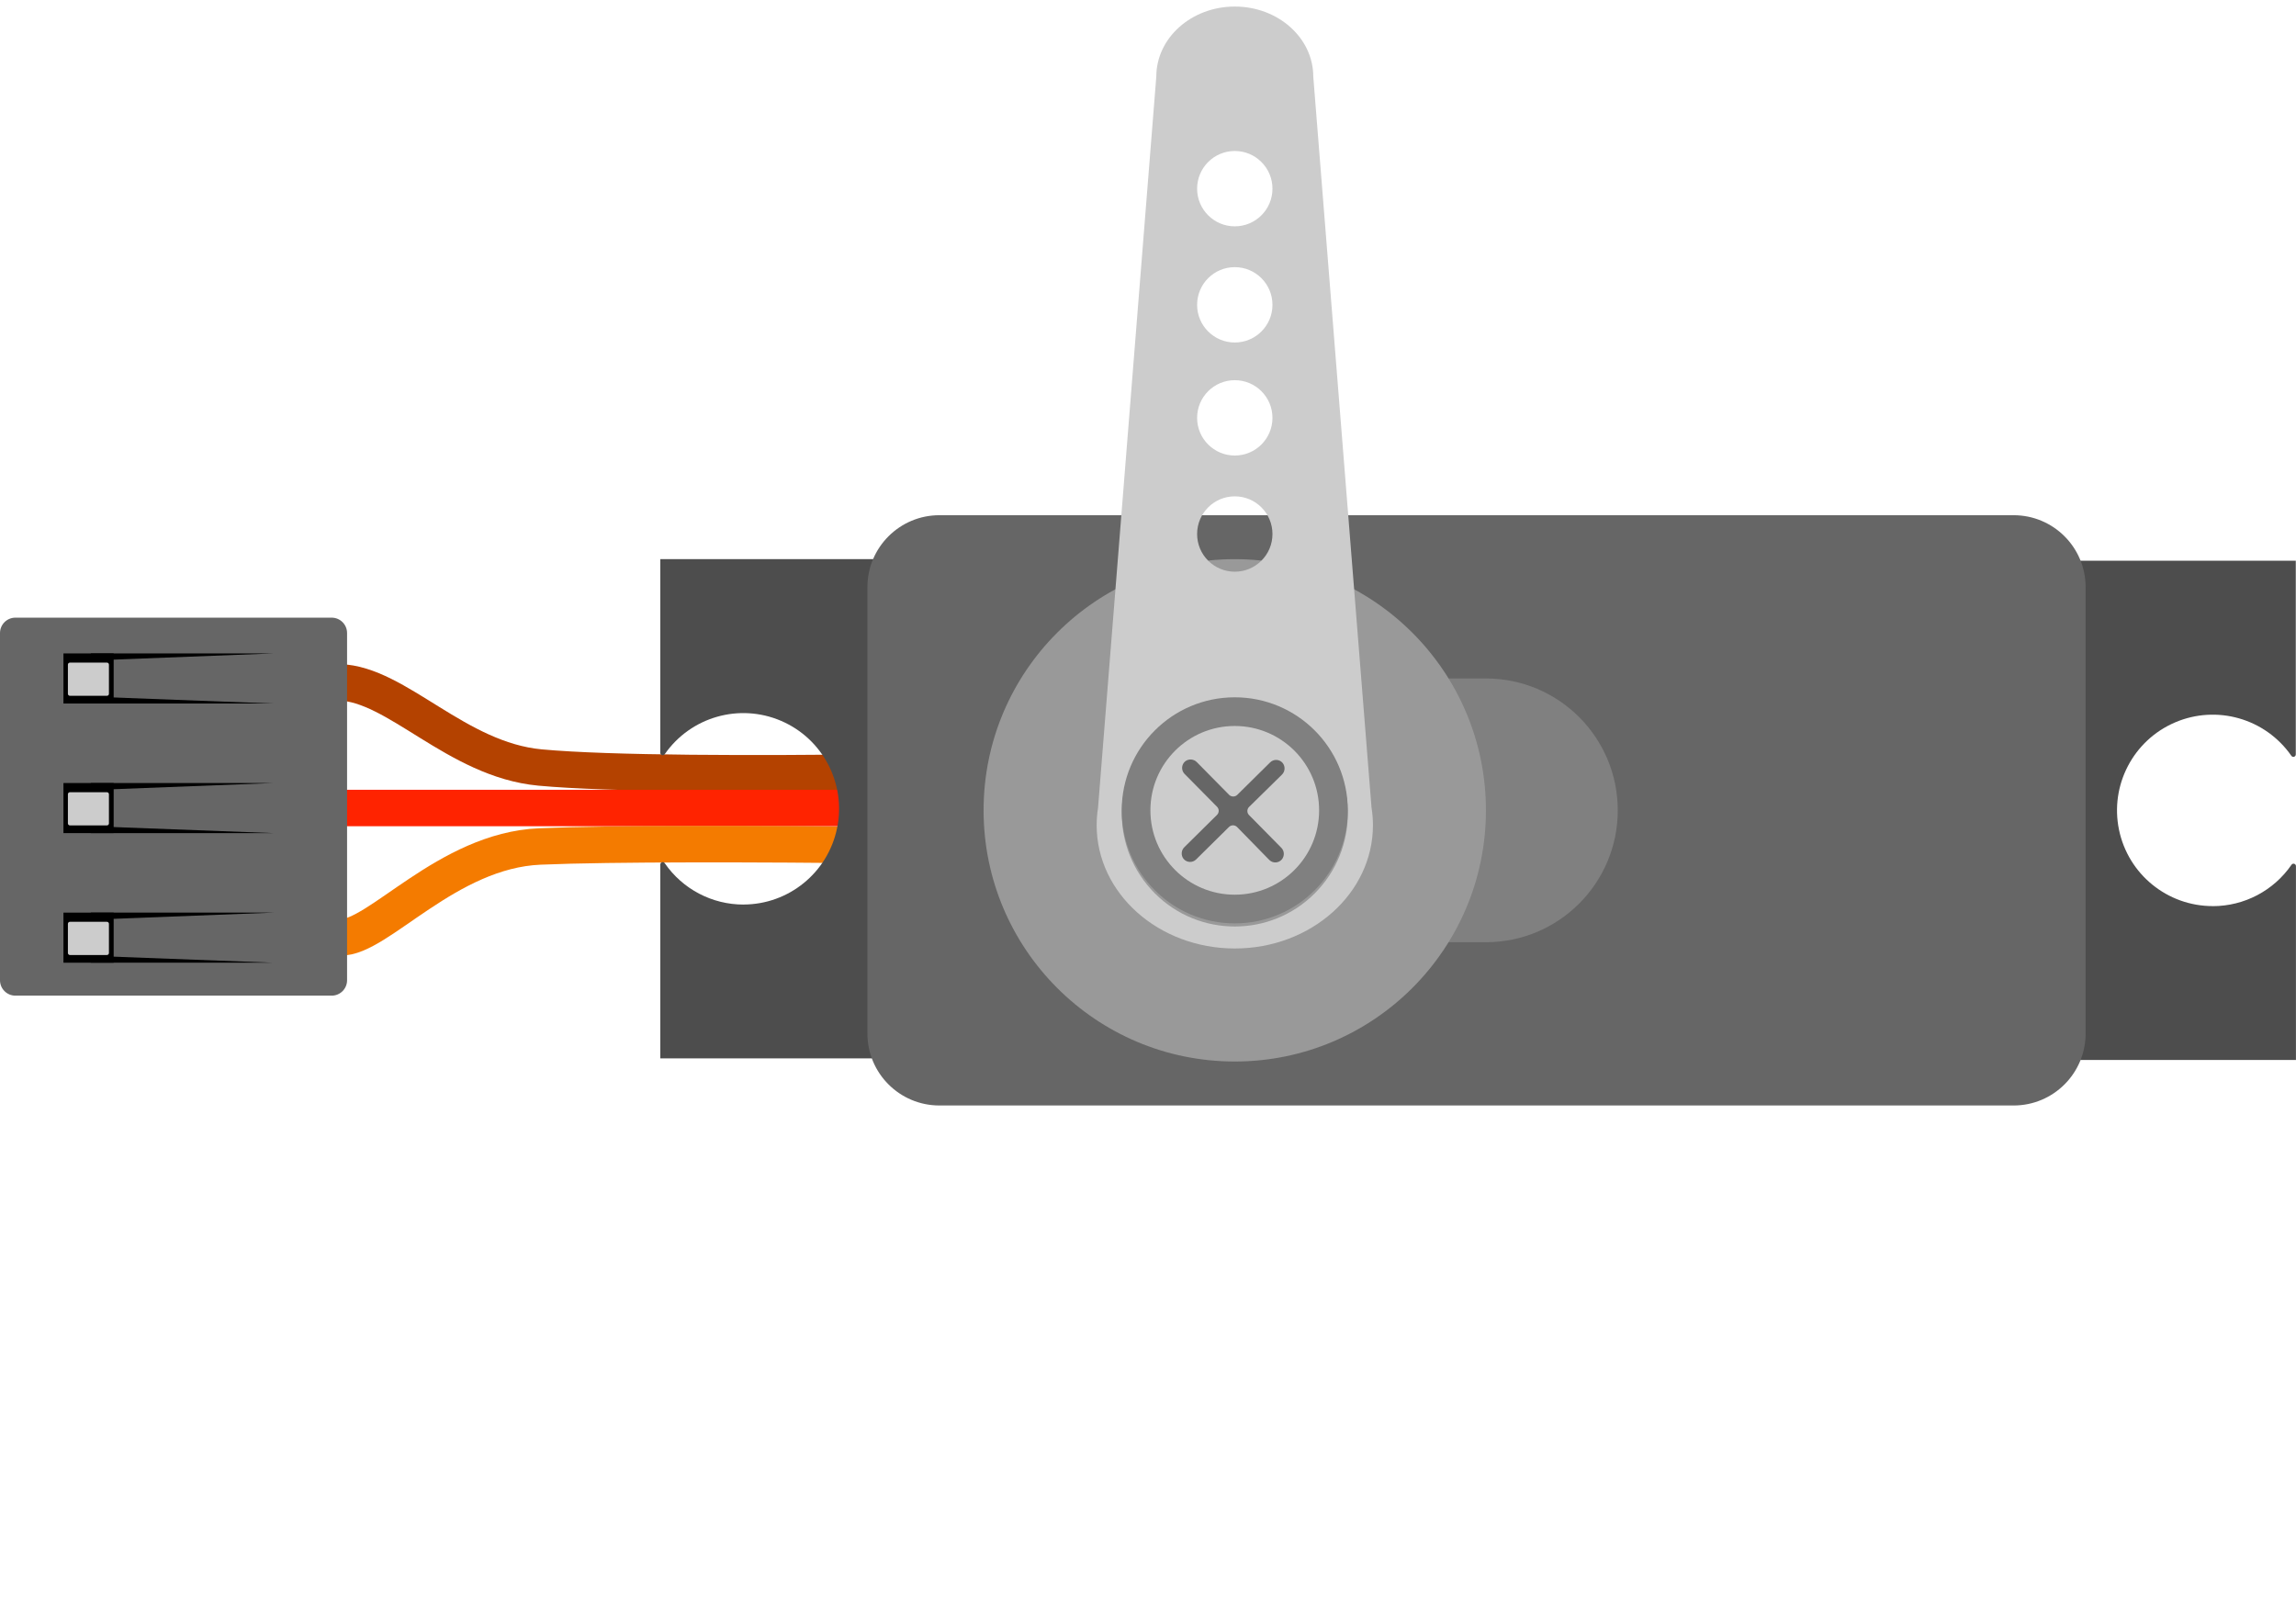
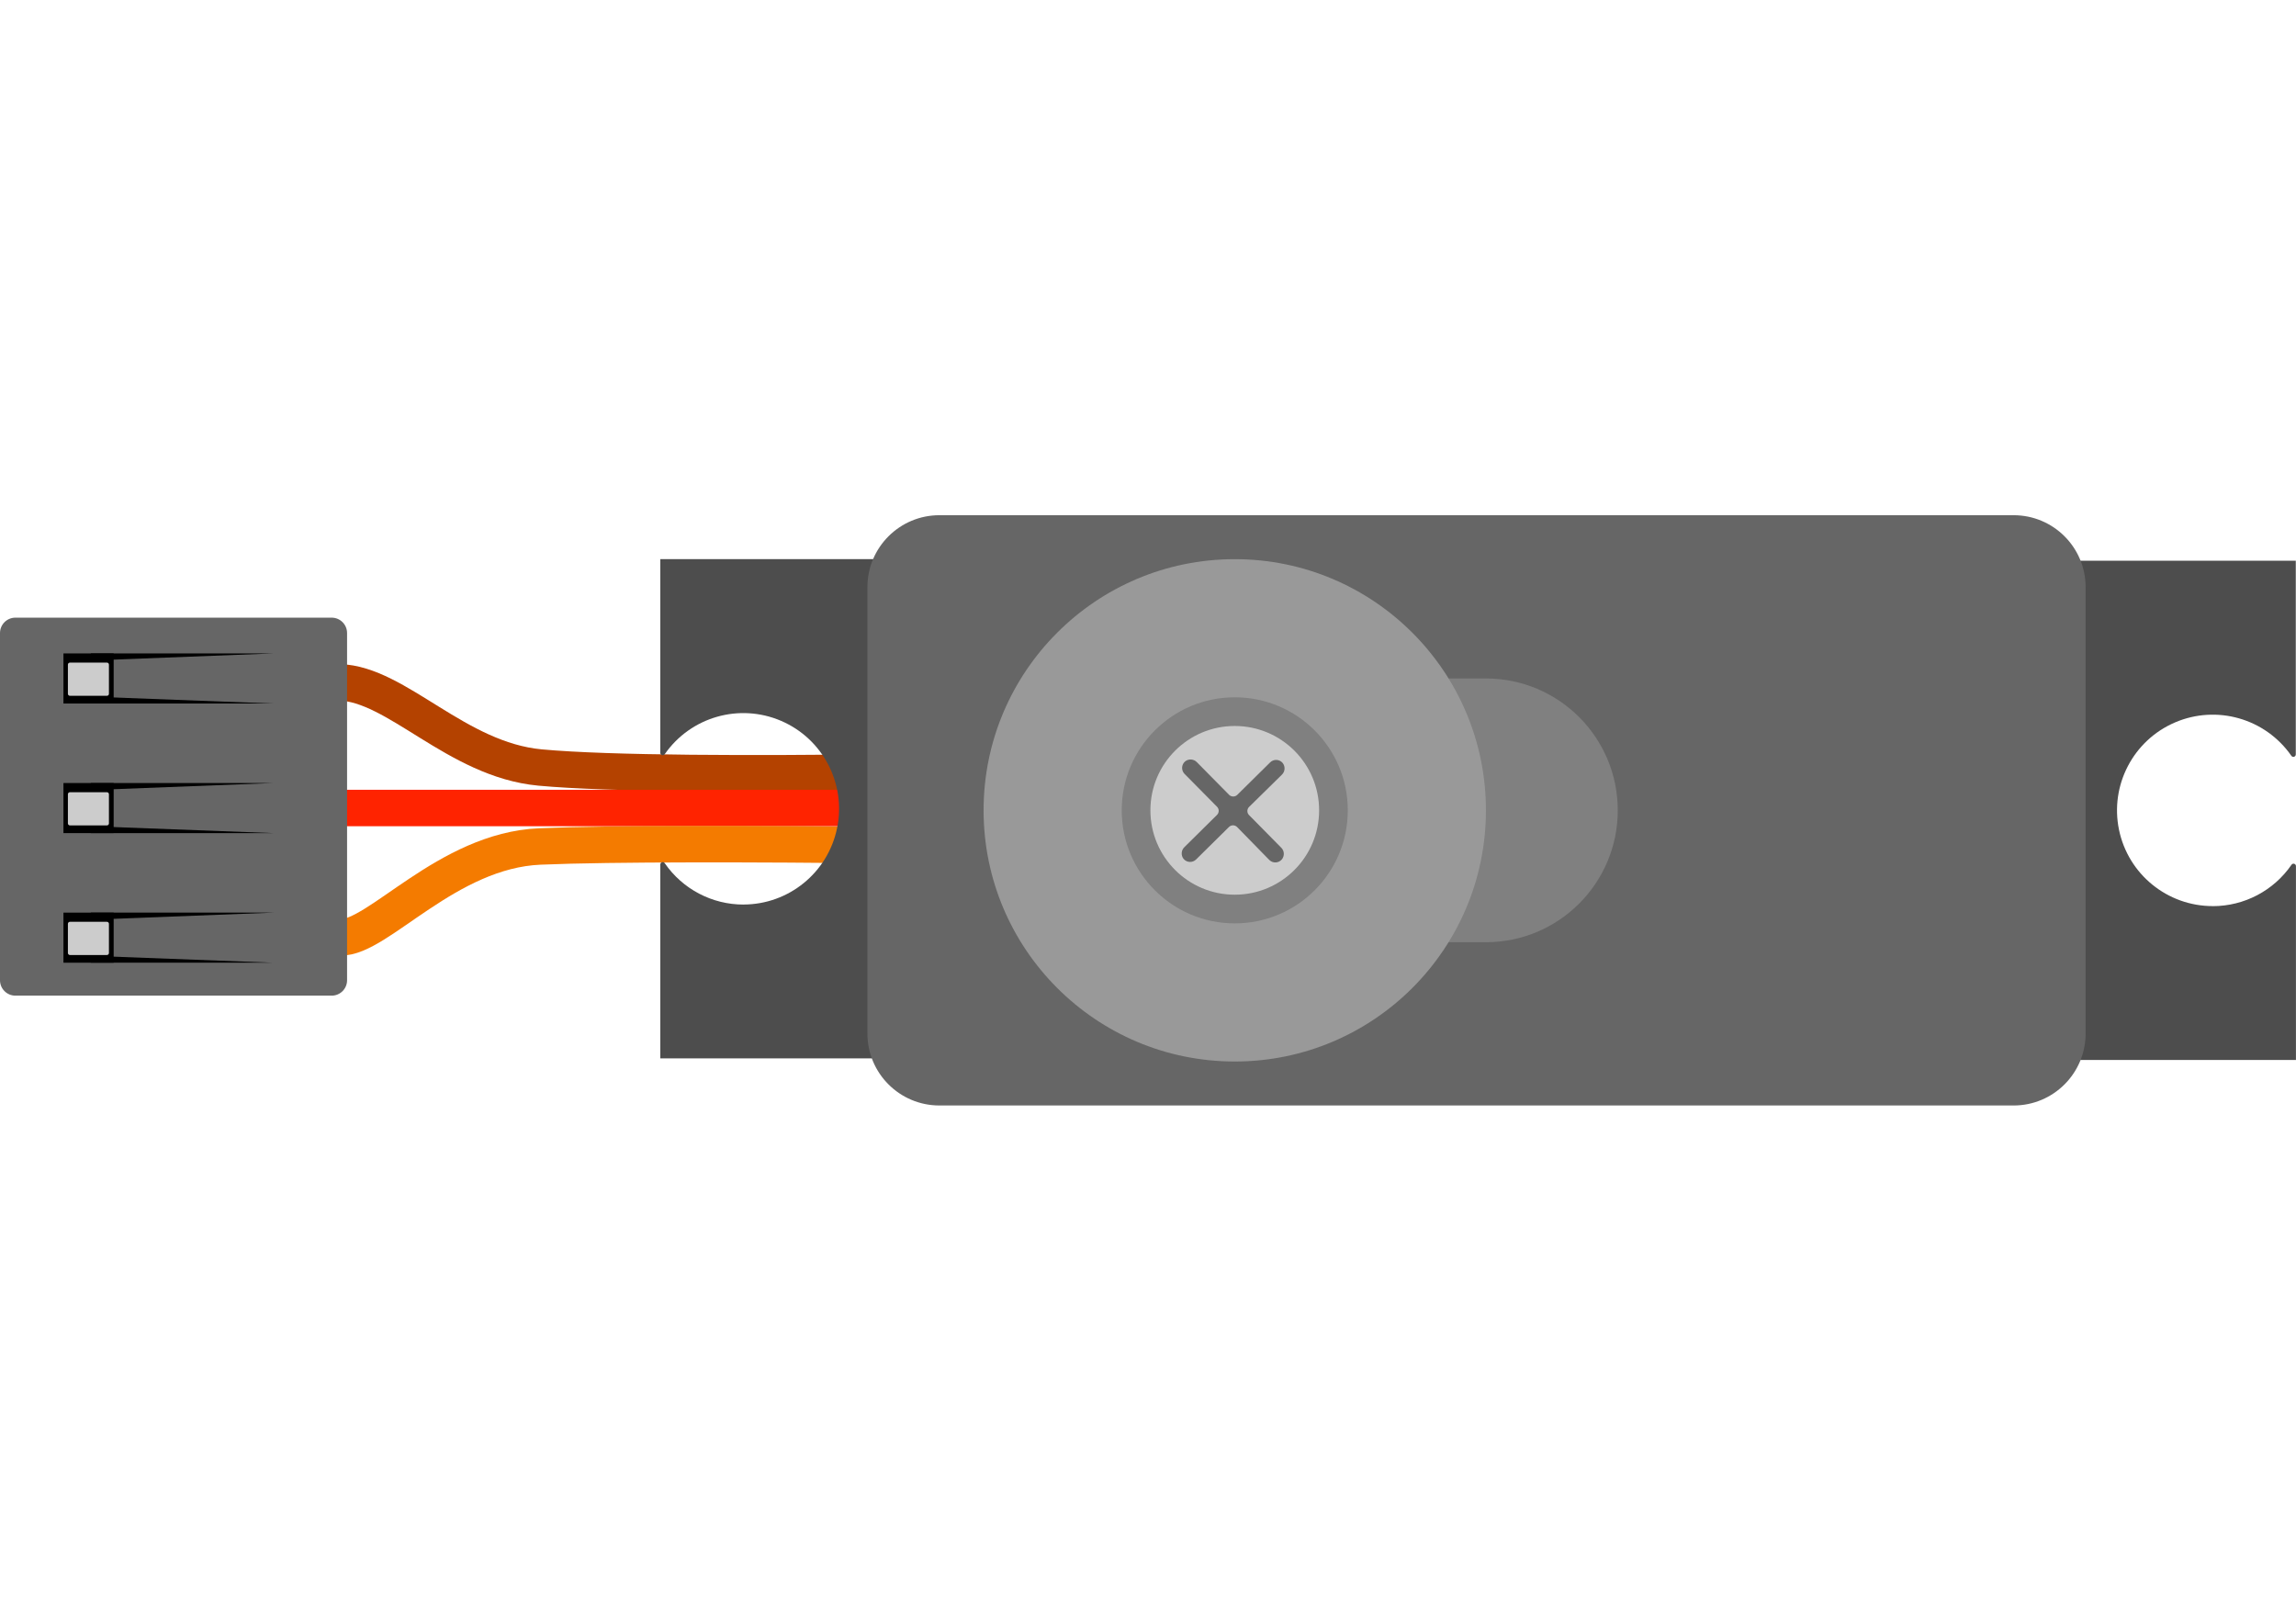
<svg xmlns="http://www.w3.org/2000/svg" width="170" height="120" version="1.1" viewBox="0 0 170.08 119.55">
  <defs>
    <g id="pin">
      <rect x="0" y="-1.91" width="3.72" height="3.71" />
      <path d="m2.026 -1.91h13.532l-13.425 0.519z" />
      <path d="m2.026 1.80h13.532l-13.425-0.507z" />
      <rect fill="#ccc" x="0.33" y="-1.23" width="3.04" height="2.46" rx=".15" />
    </g>
  </defs>
  <g stroke-width="2.7" fill="none">
    <path stroke="#b44200" d="m 83.32,56.6 c0,0 -32.99,0.96 -43.32,0 -6.20,-0.58 -10.60,-6.20 -14.87,-6.31" />
    <path stroke="#ff2300" d="m83.326 59.6h-62.971" />
    <path stroke="#f47b00" d="m 83.32,62.6 c0,0 -32.60,-0.61 -43.33,-0.15 -6.87,0.29 -12.01,6.82 -14.77,6.73" />
  </g>
  <rect fill="#666" y="45.5" width="25.71" height="28" rx="1.14" />
  <use href="#pin" x="4.7" y="50.06" />
  <use href="#pin" x="4.7" y="59.66" />
  <use href="#pin" x="4.7" y="69.26" />
  <path fill="#4d4d4d" d="m163.92 66.867a7.09 7.09 0 1 1 5.814-11.136 0.18 0.18 0 0 0 0.33-0.102v-14.346h-17.664v36.98h17.676v-14.346a0.18 0.18 0 0 0-0.333-0.107 7.08 7.08 0 0 1-5.83 3.06z" />
  <path fill="#4d4d4d" d="m55.068 66.75a7.09 7.09 0 1 0-5.826-11.136 0.18 0.18 0 0 1-0.33-0.102v-14.346h17.676v36.98h-17.676v-14.346a0.18 0.18 0 0 1 0.333-0.107 7.08 7.08 0 0 0 5.83 3.06z" />
  <rect fill="#666" x="64.255" y="37.911" width="90.241" height="43.725" rx="5.333" />
  <path fill="gray" d="m110.07 50.005h-14.42v19.537h14.42a9.768 9.768 0 0 0 0-19.537z" />
  <circle fill="#999" cx="91.467" cy="59.773" r="18.606" />
-   <path fill="#ccc" transform="translate(91.467 59.773) rotate(0) translate(-91.467 -59.773)" d="m101.6 59.589-4.317-54.166c0-2.865-2.603-5.191-5.814-5.191s-5.814 2.326-5.814 5.191l-4.317 54.166a8.326 8.326 0 0 0-0.102 1.279c0 5.047 4.582 9.138 10.234 9.138s10.234-4.091 10.234-9.138a8.326 8.326 0 0 0-0.102-1.279zm-10.131-48.658a2.791 2.791 0 1 1-2.791 2.791 2.791 2.791 0 0 1 2.791-2.791zm0 8.605a2.791 2.791 0 1 1-2.791 2.791 2.791 2.791 0 0 1 2.791-2.791zm0 8.373a2.791 2.791 0 1 1-2.791 2.791 2.791 2.791 0 0 1 2.791-2.791zm0 8.605a2.791 2.791 0 1 1-2.791 2.791 2.791 2.791 0 0 1 2.791-2.791zm5.921 29.412a8.373 8.373 0 1 1 0-11.843 8.373 8.373 0 0 1 0 11.843z" />
  <circle fill="gray" cx="91.467" cy="59.773" r="8.373" />
  <circle fill="#ccc" cx="91.467" cy="59.773" r="6.249" />
  <path fill="#666" d="m94.911 62.543-2.384-2.417a0.426 0.426 0 0 1 0-0.605l2.428-2.386a0.647 0.647 0 0 0 0.065-0.865 0.628 0.628 0 0 0-0.93-0.051l-2.435 2.405a0.433 0.433 0 0 1-0.607 0l-2.386-2.417a0.649 0.649 0 0 0-0.865-0.065 0.633 0.633 0 0 0-0.051 0.93l2.405 2.433a0.428 0.428 0 0 1 0 0.607l-2.414 2.386a0.651 0.651 0 0 0-0.067 0.865 0.63 0.63 0 0 0 0.93 0.051l2.435-2.405a0.426 0.426 0 0 1 0.605 0l2.386 2.44a0.633 0.633 0 0 0 0.93-0.042 0.647 0.647 0 0 0-0.044-0.865z" />
</svg>
